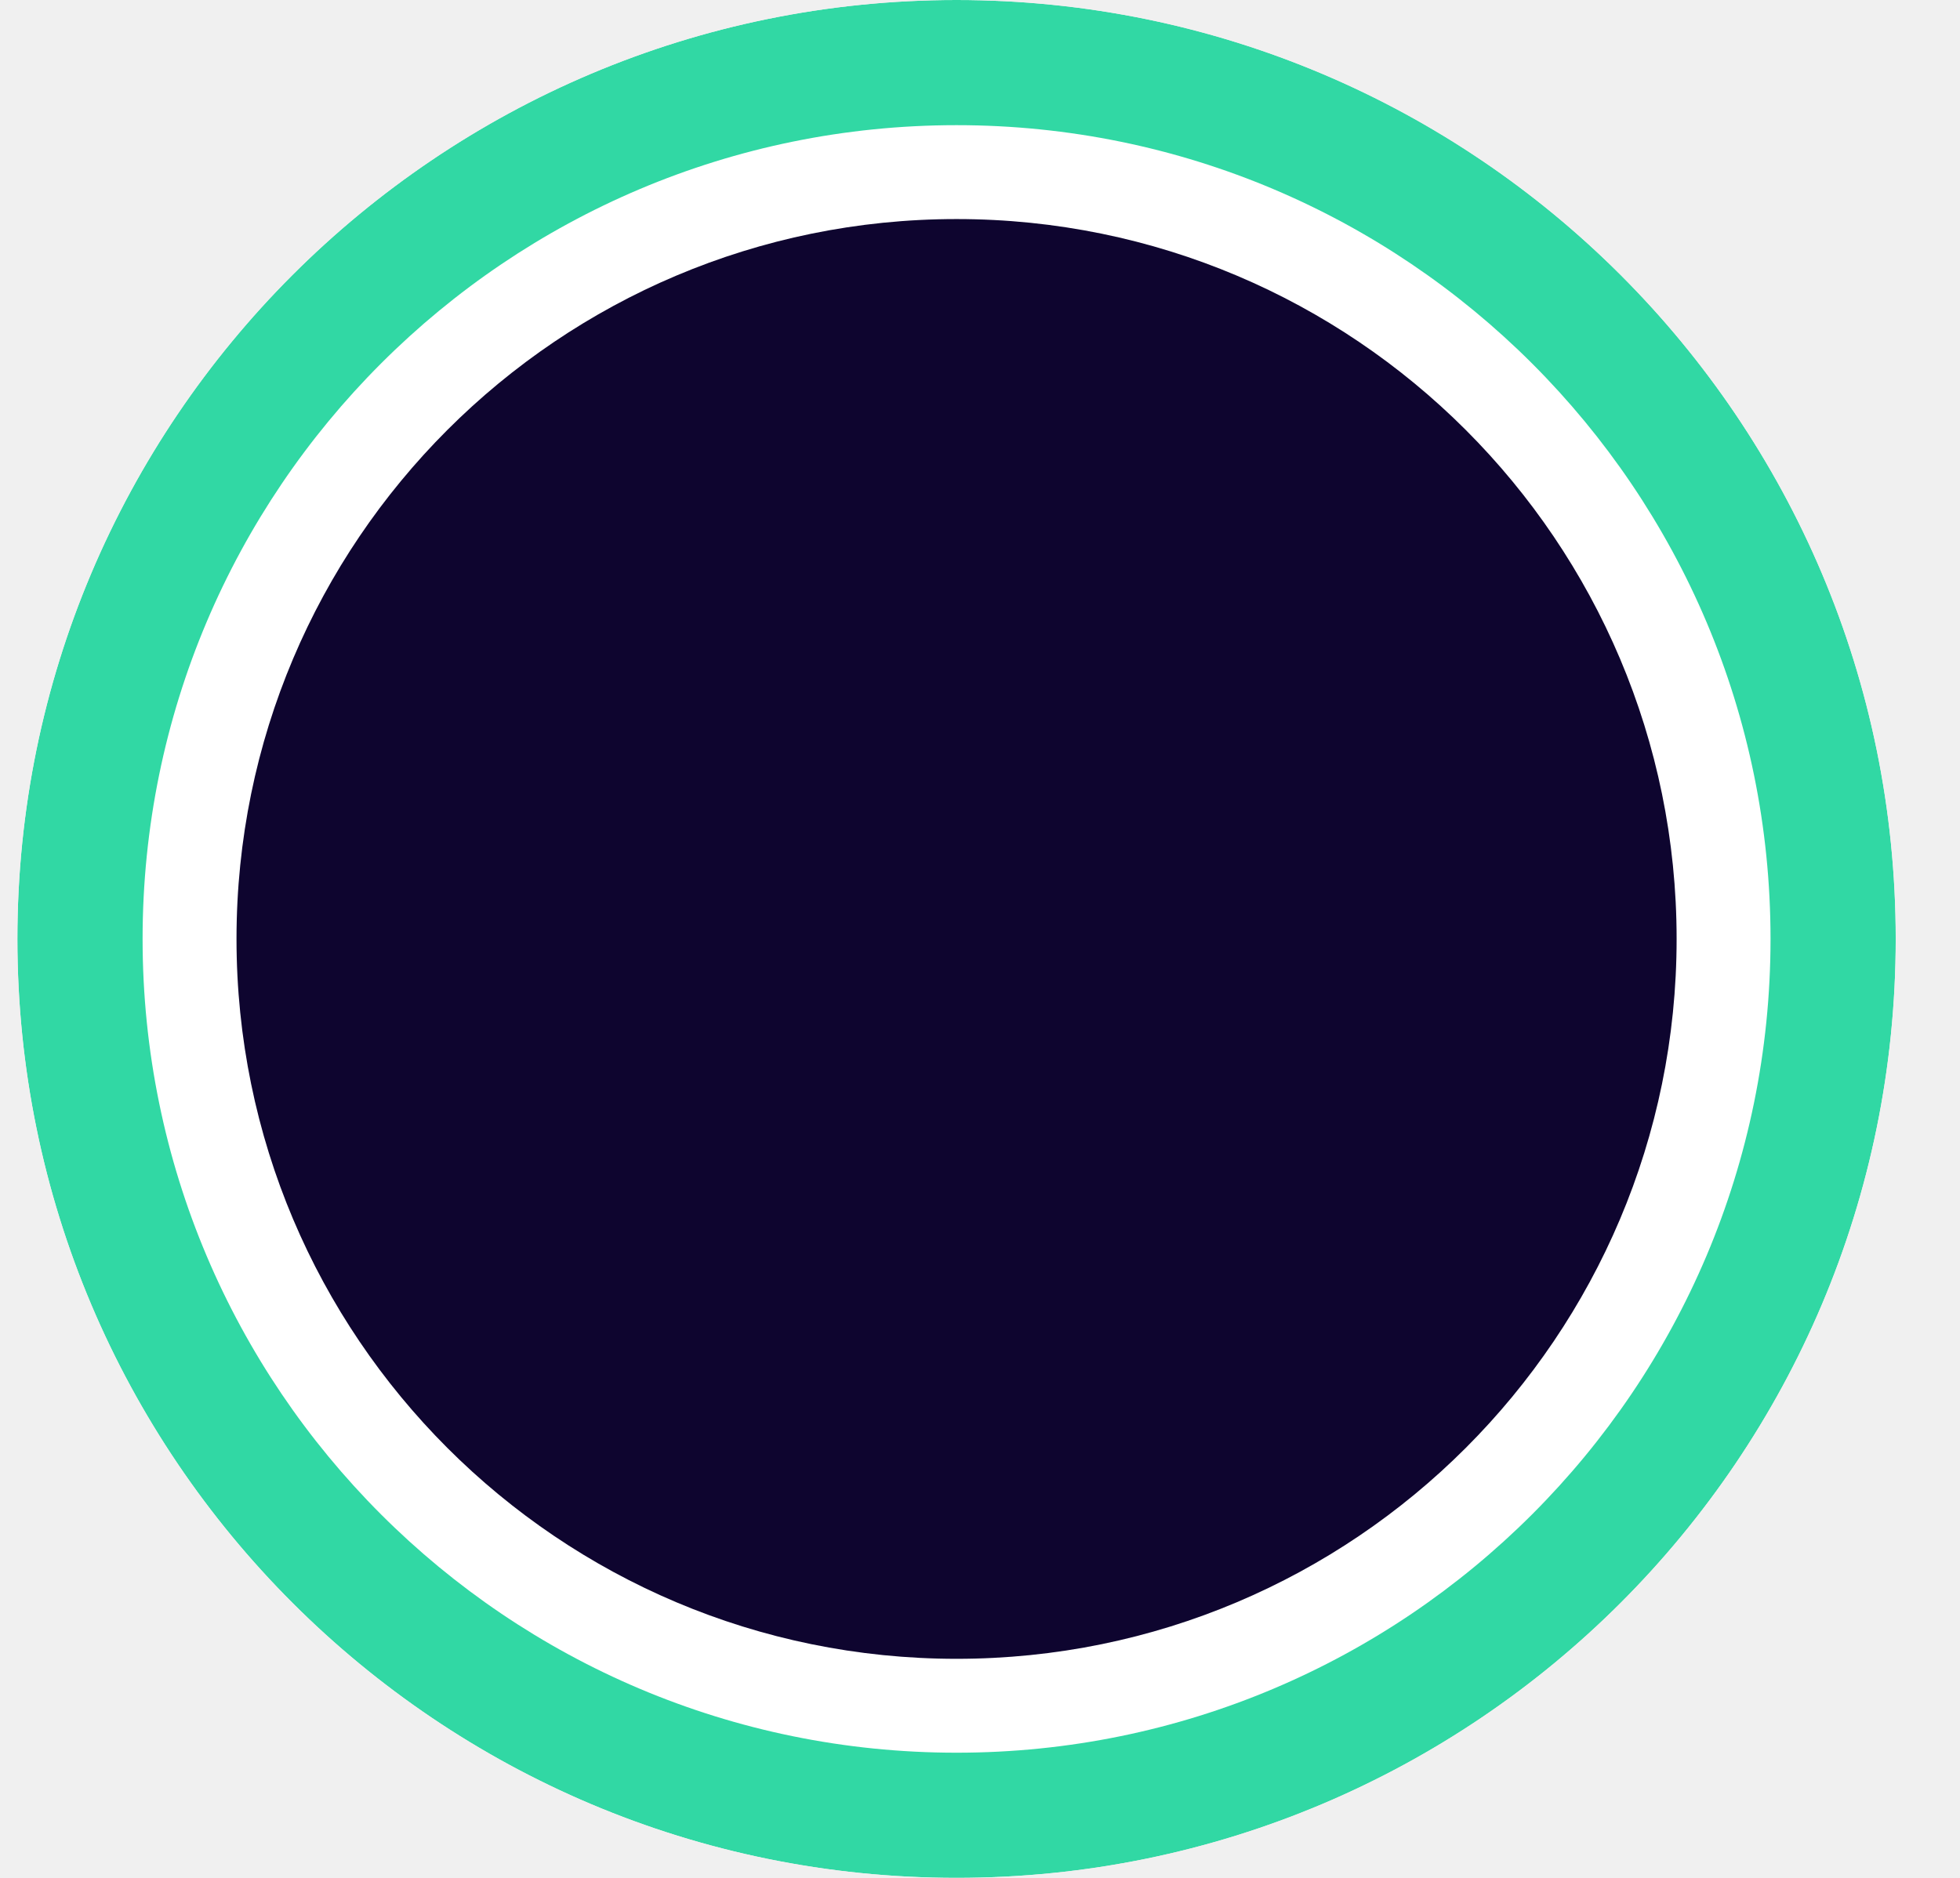
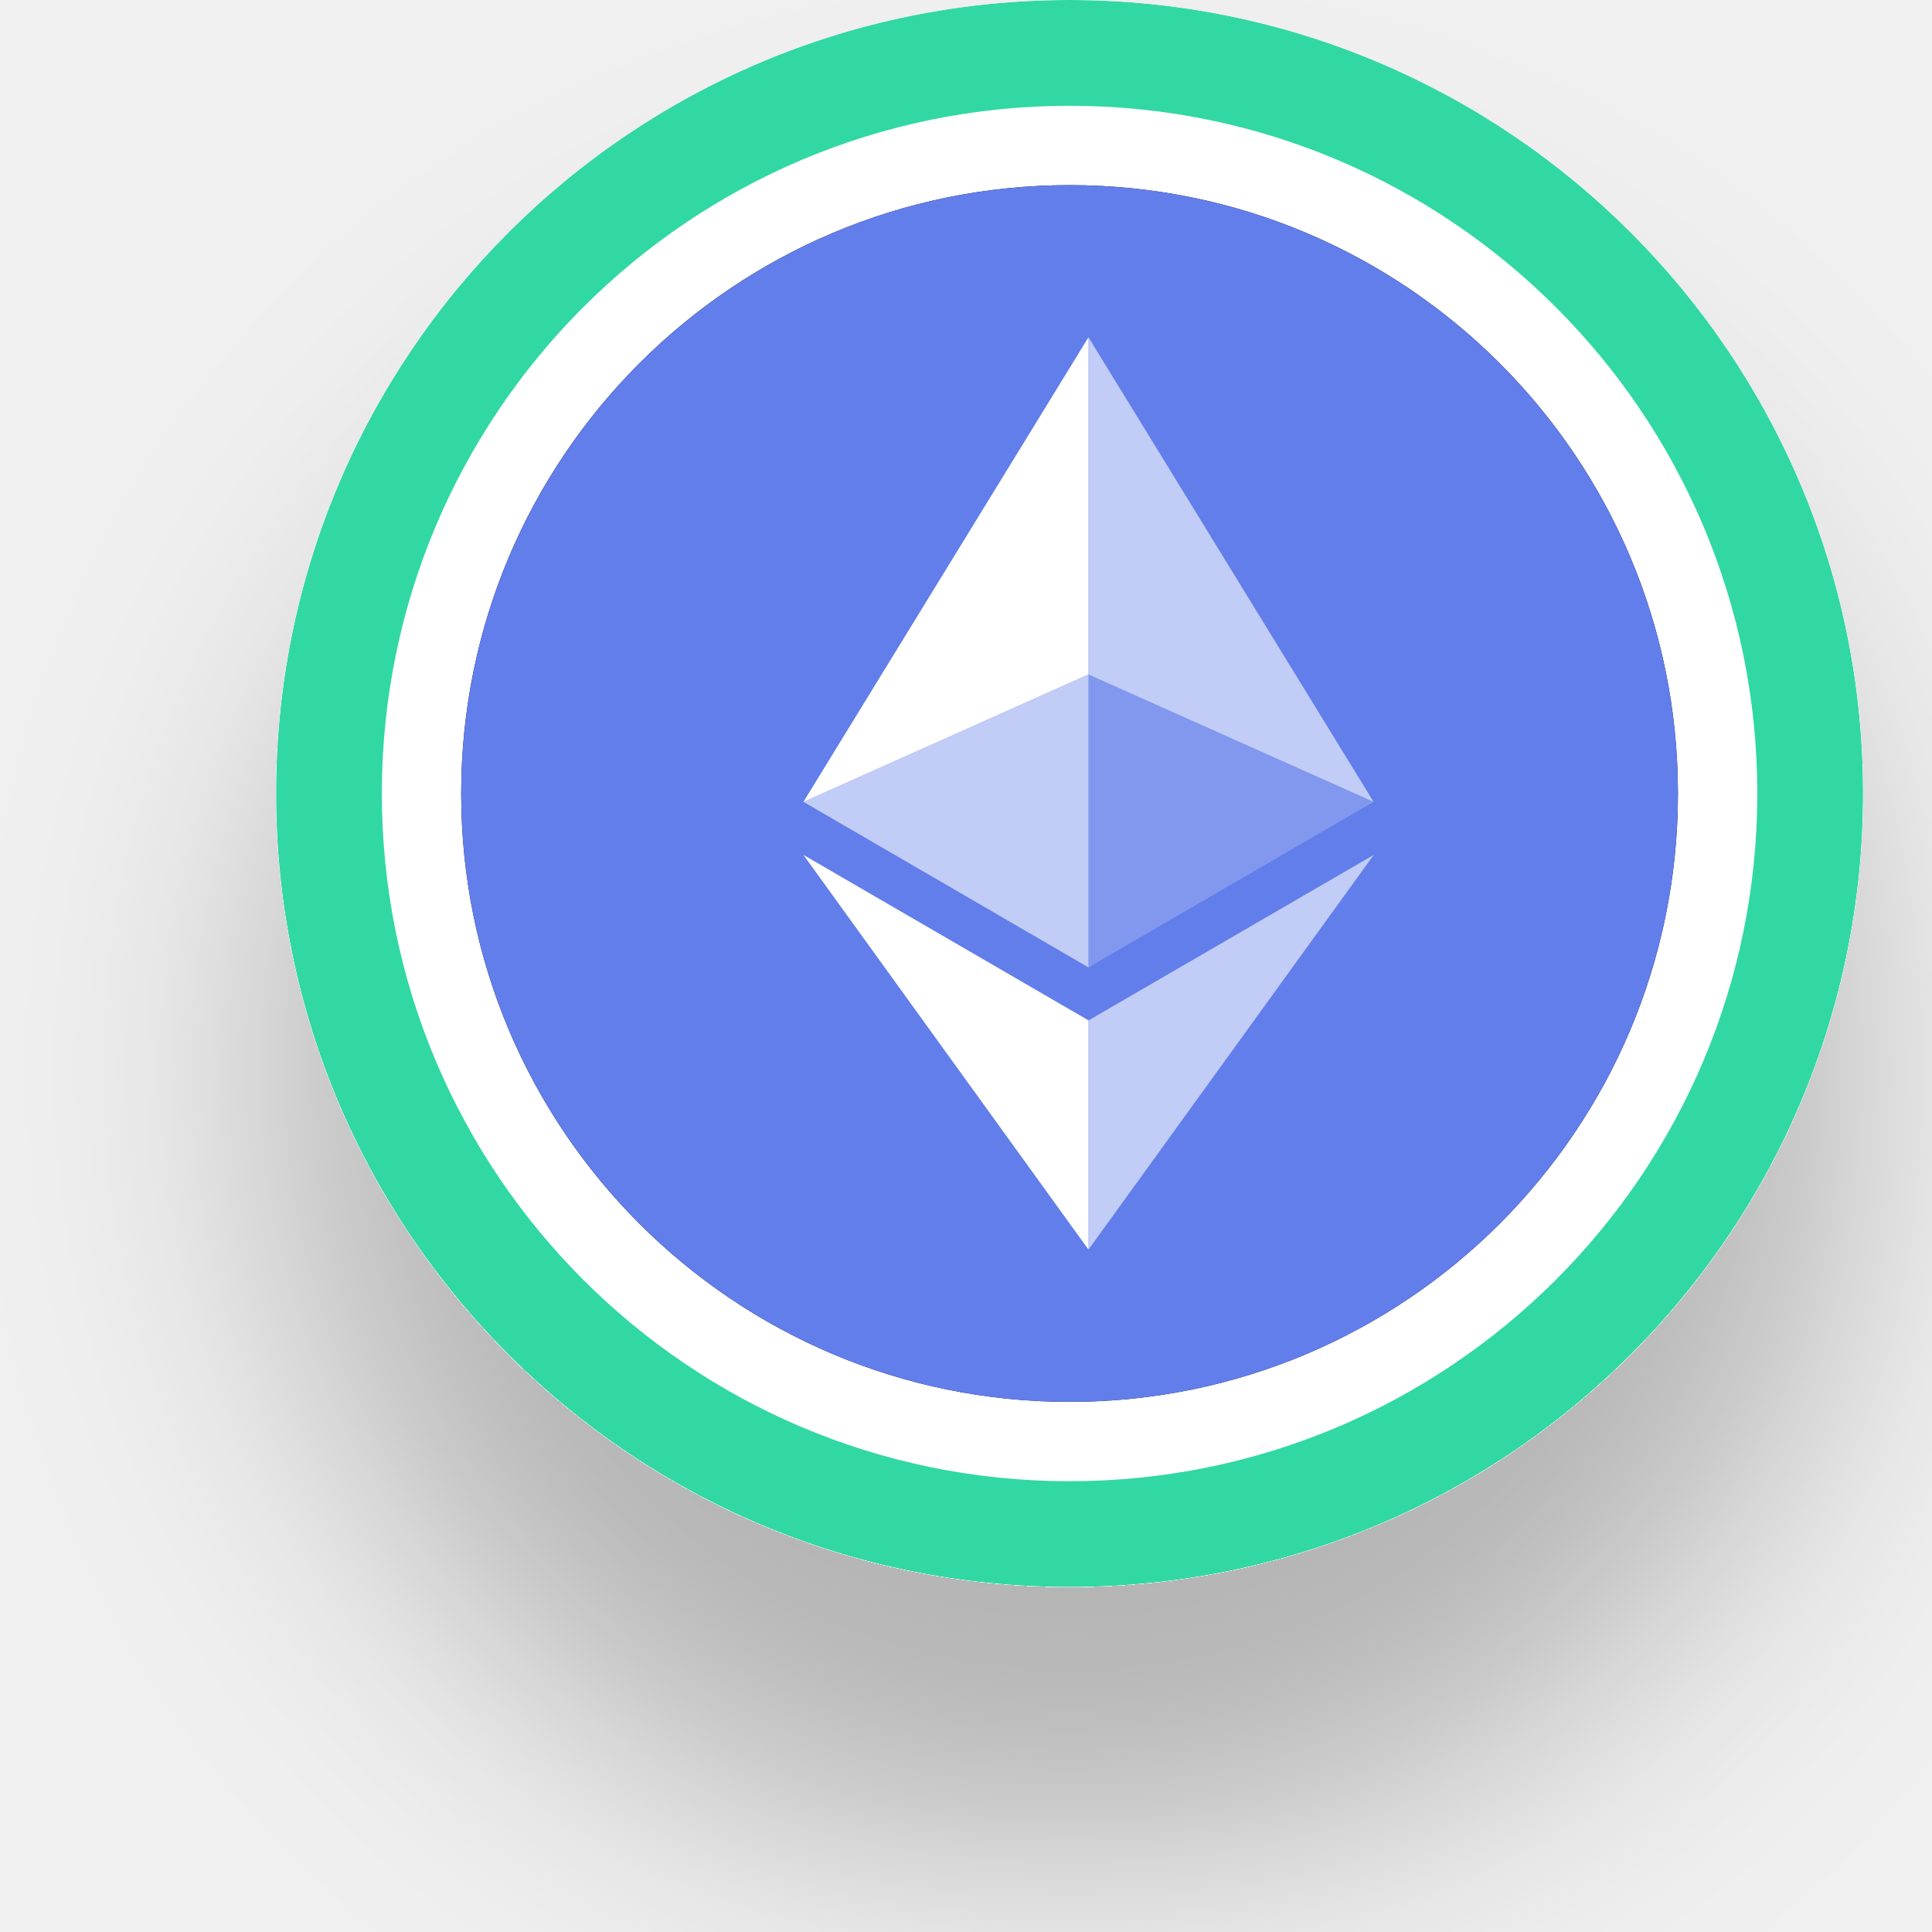
- <svg xmlns="http://www.w3.org/2000/svg" width="24" height="23" viewBox="0 0 24 23" fill="none">
-   <mask id="mask0_261_1431" style="mask-type:alpha" maskUnits="userSpaceOnUse" x="0" y="0" width="24" height="23">
-     <circle cx="11.713" cy="11.5" r="11.5" fill="url(#paint0_linear_261_1431)" />
-   </mask>
-   <g mask="url(#mask0_261_1431)">
-     <circle cx="11.713" cy="11.5" r="11.5" fill="#31D8A4" />
-     <ellipse cx="11.713" cy="11.5" rx="9.967" ry="9.967" fill="white" />
+ <svg xmlns="http://www.w3.org/2000/svg" width="31" height="31" viewBox="0 0 28 28" fill="none">
+   <g filter="url(#filter0_d_322_2963)">
+     <mask id="mask0_322_2963" style="mask-type:alpha" maskUnits="userSpaceOnUse" x="4" y="0" width="24" height="23">
+       <circle cx="15.501" cy="11.5" r="11.5" fill="url(#paint0_linear_322_2963)" />
+     </mask>
+     <g mask="url(#mask0_322_2963)">
+       <circle cx="15.501" cy="11.5" r="11.5" fill="#31D8A4" />
+       <circle cx="15.501" cy="11.5" r="9.967" fill="white" />
+     </g>
+     <ellipse cx="15.501" cy="11.5" rx="8.817" ry="8.817" fill="#0E052F" />
+     <g clip-path="url(#clip0_322_2963)">
+       <path d="M15.501 20.317C20.37 20.317 24.318 16.369 24.318 11.5C24.318 6.631 20.37 2.683 15.501 2.683C10.632 2.683 6.684 6.631 6.684 11.5C6.684 16.369 10.632 20.317 15.501 20.317Z" fill="#627EEA" />
+       <path d="M15.775 4.888V9.775L19.907 11.621L15.775 4.888Z" fill="white" fill-opacity="0.602" />
+       <path d="M15.775 4.888L11.644 11.621L15.775 9.775V4.888Z" fill="white" />
+       <path d="M15.775 14.789V18.11L19.909 12.39L15.775 14.789Z" fill="white" fill-opacity="0.602" />
+       <path d="M15.775 18.11V14.788L11.644 12.39L15.775 18.11Z" fill="white" />
+       <path d="M15.775 14.02L19.907 11.621L15.775 9.776V14.02Z" fill="white" fill-opacity="0.2" />
+       <path d="M11.644 11.621L15.775 14.02V9.776L11.644 11.621Z" fill="white" fill-opacity="0.602" />
+     </g>
  </g>
-   <ellipse cx="11.713" cy="11.5" rx="8.817" ry="8.817" fill="#0E052F" />
  <defs>
-     <linearGradient id="paint0_linear_261_1431" x1="11.713" y1="0" x2="11.713" y2="33.629" gradientUnits="userSpaceOnUse">
+     <filter id="filter0_d_322_2963" x="0.001" y="0" width="31" height="31" filterUnits="userSpaceOnUse" color-interpolation-filters="sRGB">
+       <feFlood flood-opacity="0" result="BackgroundImageFix" />
+       <feColorMatrix in="SourceAlpha" type="matrix" values="0 0 0 0 0 0 0 0 0 0 0 0 0 0 0 0 0 0 127 0" result="hardAlpha" />
+       <feOffset dy="4" />
+       <feGaussianBlur stdDeviation="2" />
+       <feComposite in2="hardAlpha" operator="out" />
+       <feColorMatrix type="matrix" values="0 0 0 0 0 0 0 0 0 0 0 0 0 0 0 0 0 0 0.25 0" />
+       <feBlend mode="normal" in2="BackgroundImageFix" result="effect1_dropShadow_322_2963" />
+       <feBlend mode="normal" in="SourceGraphic" in2="effect1_dropShadow_322_2963" result="shape" />
+     </filter>
+     <linearGradient id="paint0_linear_322_2963" x1="15.501" y1="0" x2="15.501" y2="33.629" gradientUnits="userSpaceOnUse">
      <stop stop-color="#08021E" />
      <stop offset="1" stop-color="#1F0777" />
    </linearGradient>
+     <clipPath id="clip0_322_2963">
+       <rect width="17.633" height="17.633" fill="white" transform="translate(6.68431 2.68335)" />
+     </clipPath>
  </defs>
</svg>
